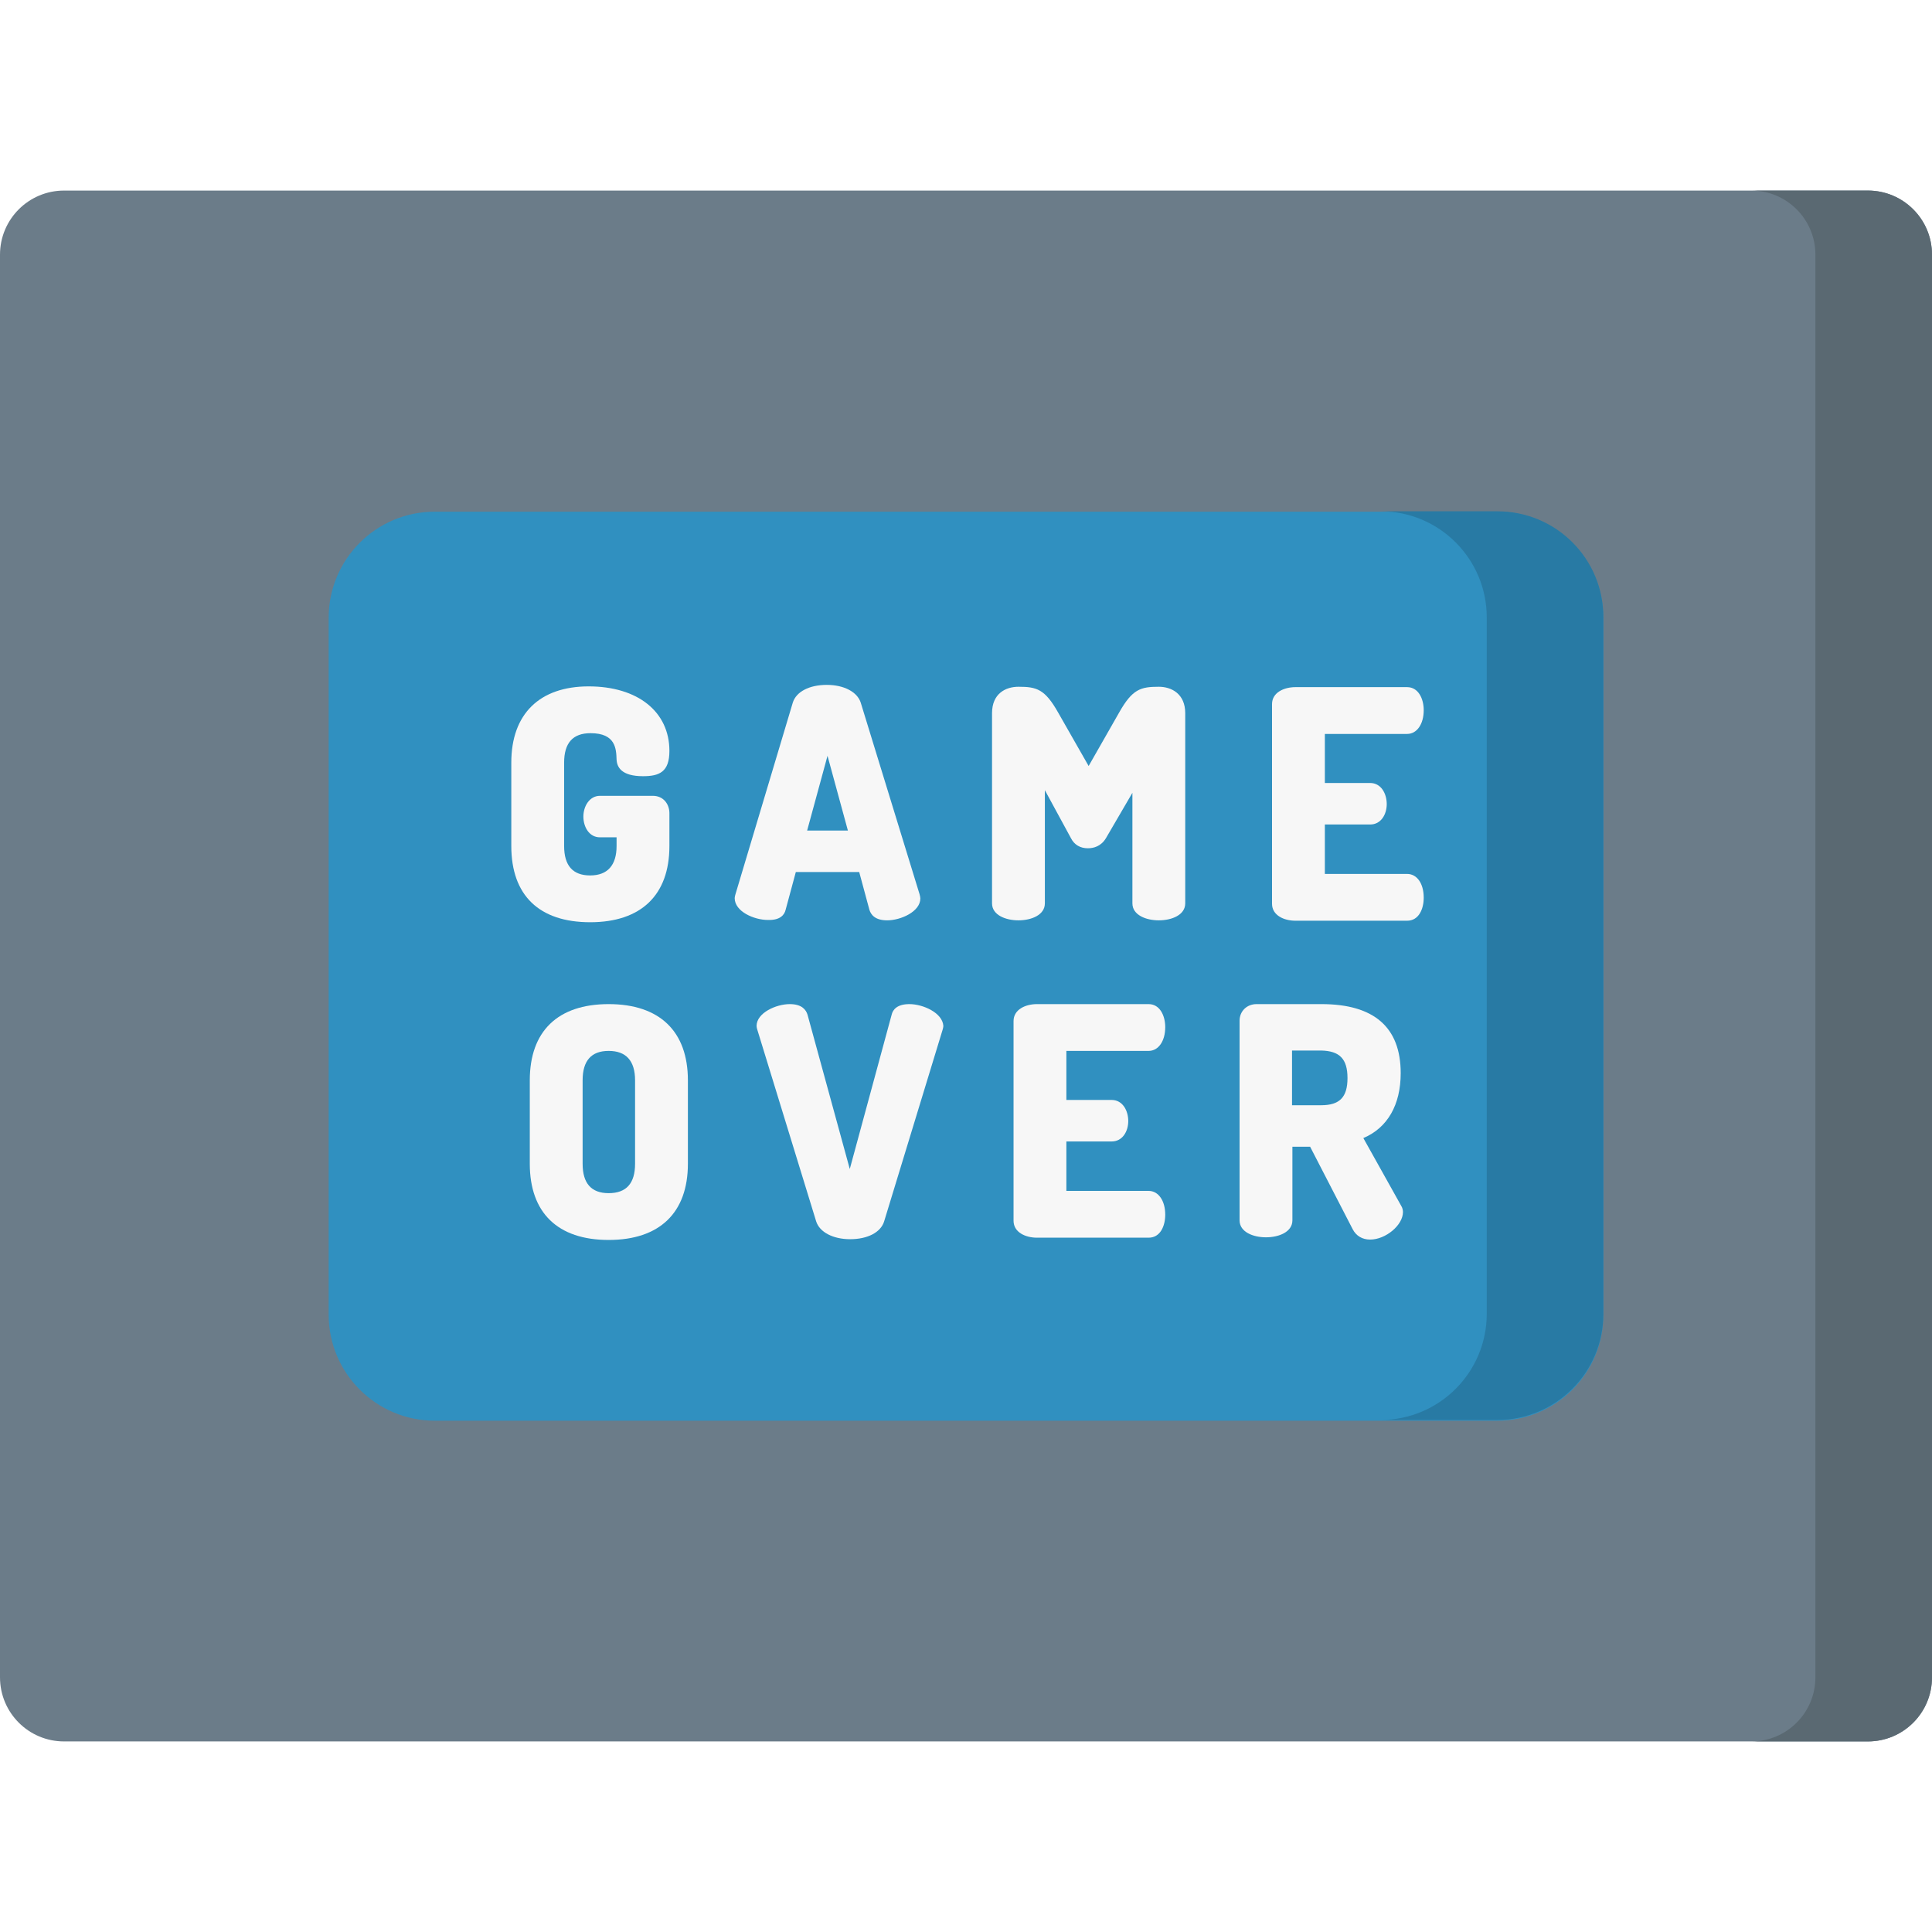
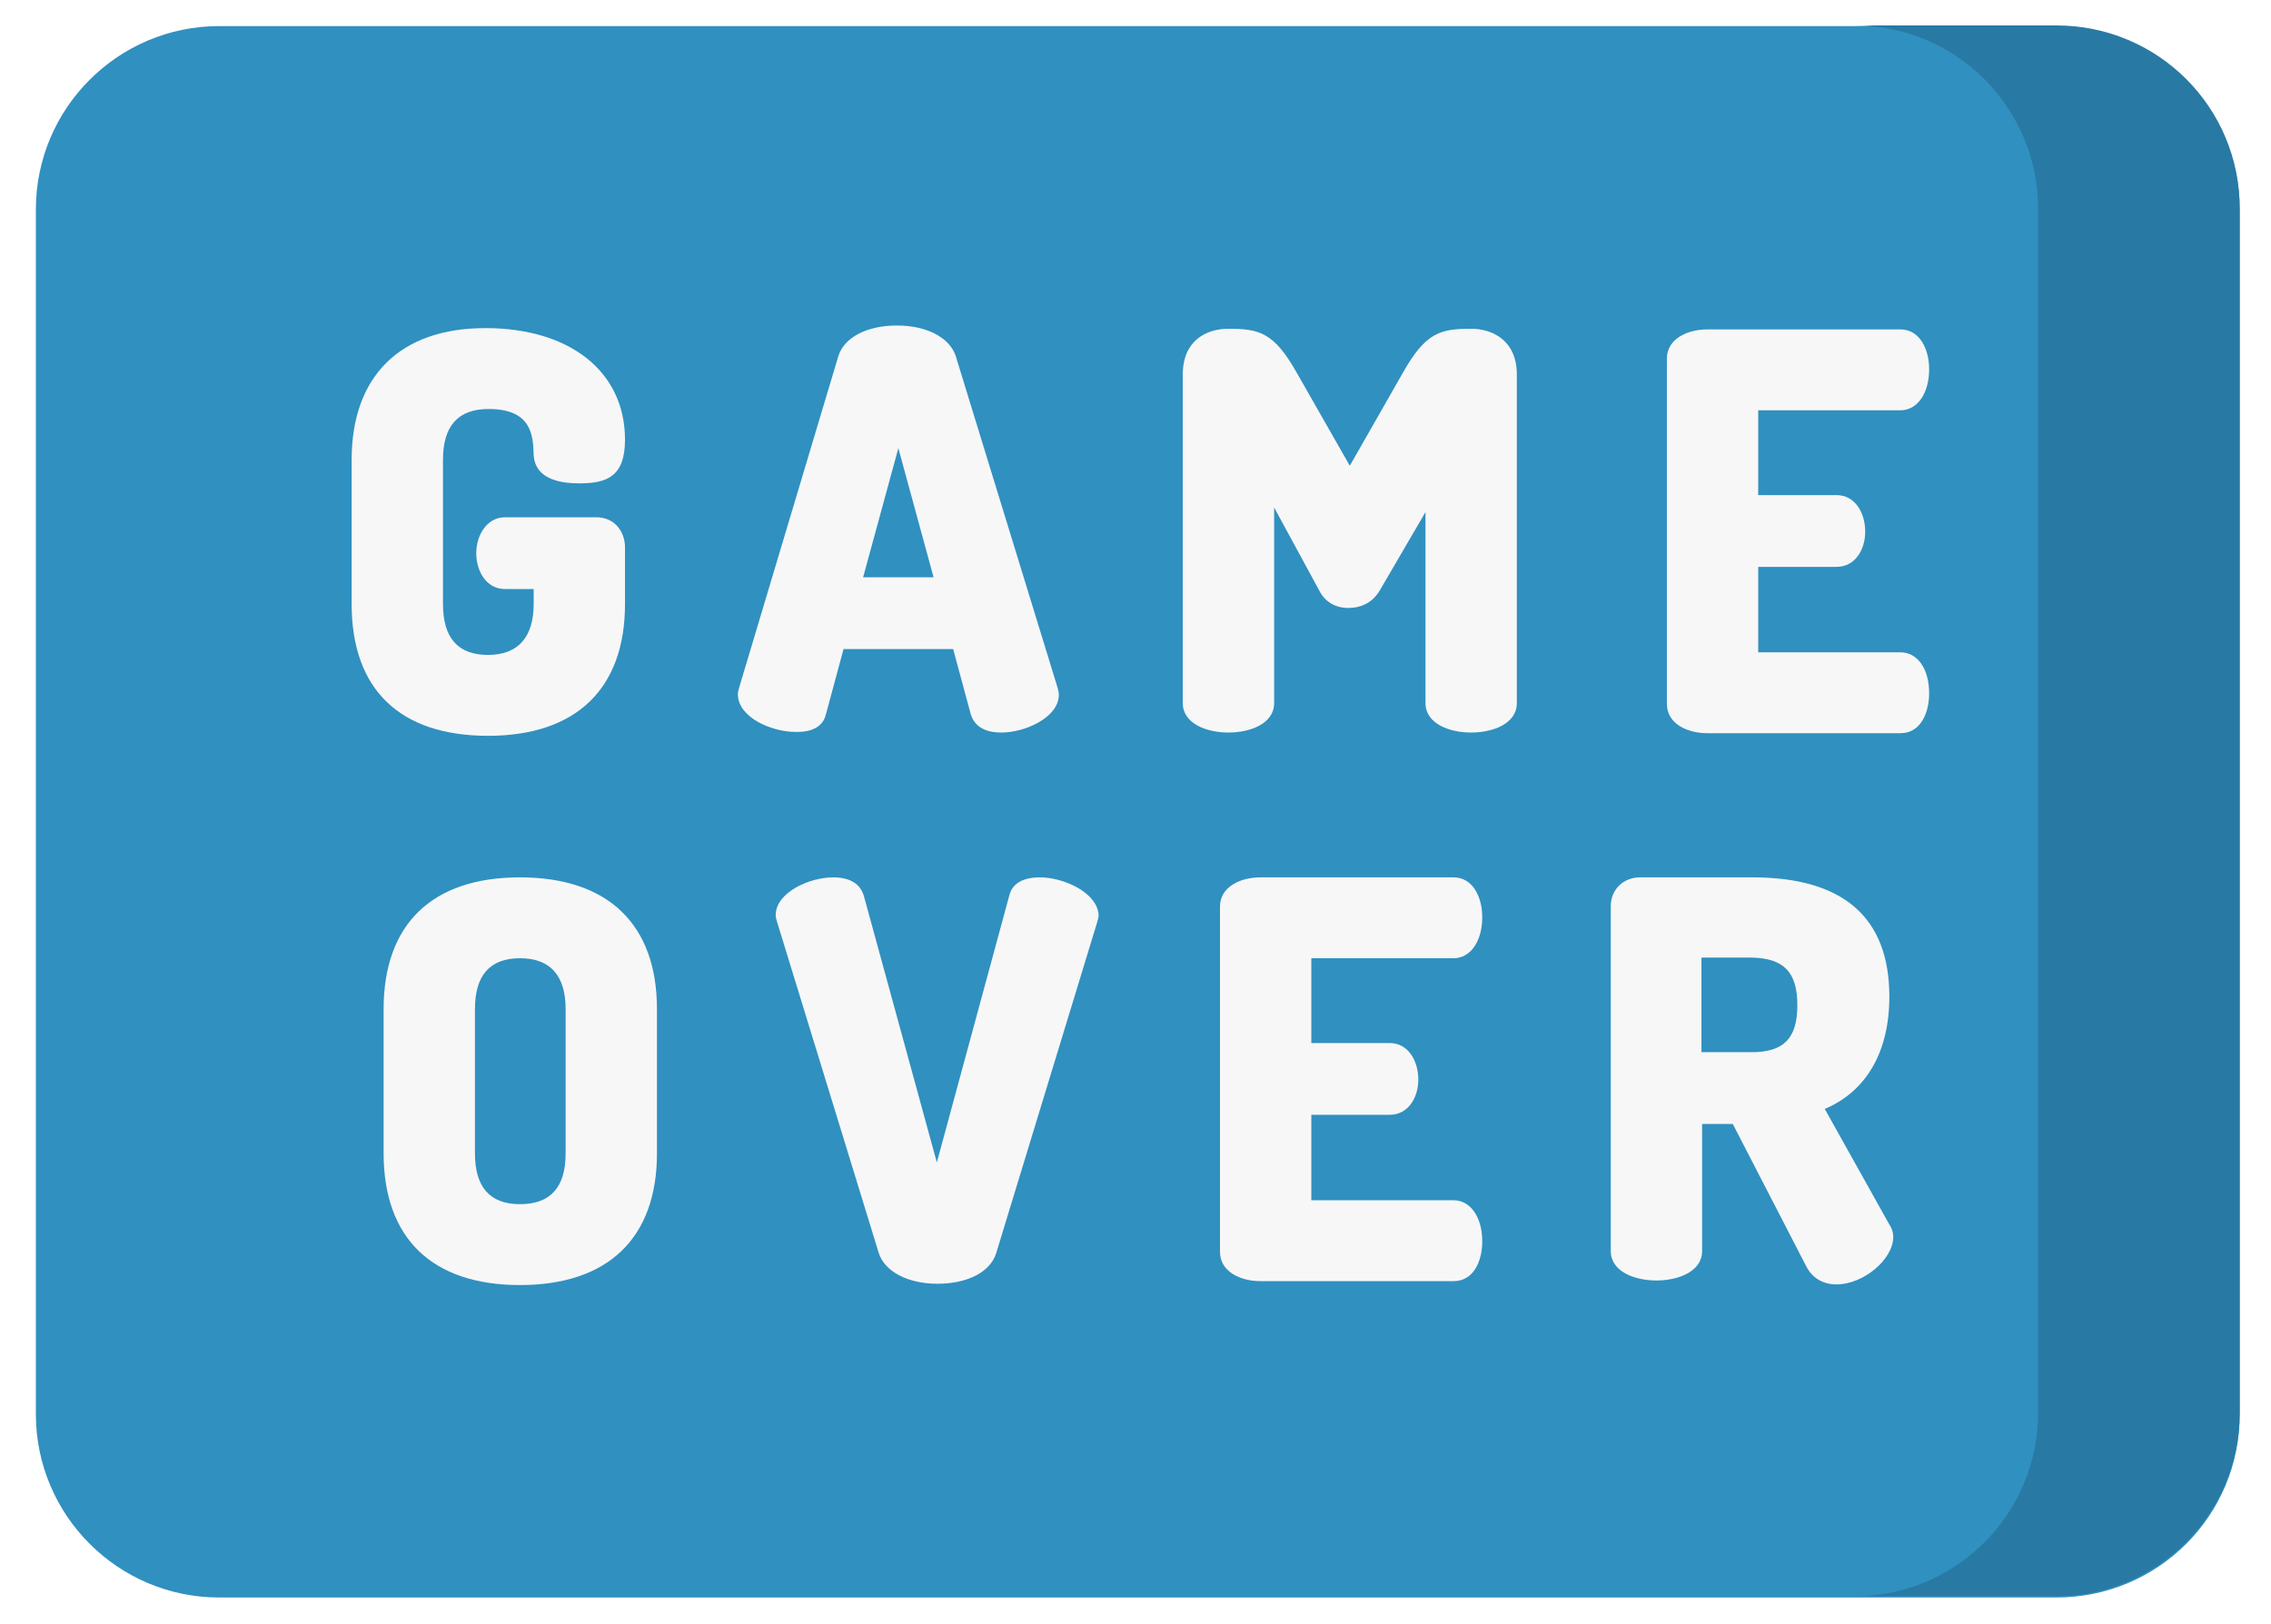
- <svg xmlns="http://www.w3.org/2000/svg" version="1.1" id="Capa_1" x="0px" y="0px" viewBox="0 0 512 512" style="enable-background:new 0 0 512 512;" xml:space="preserve">
+ <svg xmlns="http://www.w3.org/2000/svg" version="1.1" id="Capa_1" x="0px" y="0px" viewBox="0 0 348.1 248.9" style="enable-background:new 0 0 348.1 248.9;" xml:space="preserve">
  <style type="text/css">
- 	.st0{fill:#6B7C89;}
- 	.st1{fill:#5A6972;}
- 	.st2{fill:#3090C0;}
- 	.st3{fill:#287AA4;}
- 	.st4{fill:#F7F7F7;}
+ 	.st0{fill:#3090C0;}
+ 	.st1{fill:#287AA4;}
+ 	.st2{fill:#F7F7F7;}
</style>
  <g>
    <g>
-       <path class="st0" d="M495,461.5H17c-9.4,0-17-7.6-17-17v-377c0-9.4,7.6-17,17-17h478c9.4,0,17,7.6,17,17v377    C512,453.9,504.4,461.5,495,461.5L495,461.5z" />
+       <path class="st0" d="M315.2,244.9H33.6c-15.5,0-28.1-12.6-28.1-28.1V32.1C5.5,16.6,18.1,4,33.6,4h281.6    c15.5,0,28.1,12.6,28.1,28.1v184.6C343.4,232.3,330.8,244.9,315.2,244.9L315.2,244.9z" />
    </g>
  </g>
  <g>
    <g>
-       <path class="st1" d="M495,50.5h-30.9c9.4,0,17,7.6,17,17v377c0,9.4-7.6,17-17,17H495c9.4,0,17-7.6,17-17v-377    C512,58.1,504.4,50.5,495,50.5z" />
+       <path class="st1" d="M315.2,3.9h-30.9c15.5,0,28.1,12.6,28.1,28.1v184.6c0,15.5-12.6,28.1-28.1,28.1h30.9    c15.5,0,28.1-12.6,28.1-28.1V32.1C343.4,16.5,330.8,3.9,315.2,3.9L315.2,3.9z" />
    </g>
  </g>
  <g>
-     <g>
-       <path class="st2" d="M396.8,376.5H115.2c-15.5,0-28.1-12.6-28.1-28.1V163.7c0-15.5,12.6-28.1,28.1-28.1h281.6    c15.5,0,28.1,12.6,28.1,28.1v184.6C425,363.9,412.4,376.5,396.8,376.5L396.8,376.5z" />
-     </g>
-   </g>
-   <g>
-     <g>
-       <path class="st3" d="M396.8,135.5h-30.9c15.5,0,28.1,12.6,28.1,28.1v184.6c0,15.5-12.6,28.1-28.1,28.1h30.9    c15.5,0,28.1-12.6,28.1-28.1V163.7C425,148.1,412.4,135.5,396.8,135.5L396.8,135.5z" />
-     </g>
-   </g>
-   <g>
-     <path class="st4" d="M156.4,244.4c13.5,0,21-7.2,21-20.2v-8.7c0-2.3-1.5-4.6-4.4-4.6h-14c-2.8,0-4.4,2.8-4.4,5.5   c0,2.7,1.5,5.5,4.4,5.5h4.4v2.3c0,5.1-2.4,7.8-7,7.8c-4.6,0-6.9-2.6-6.9-7.8v-22.1c0-5.2,2.3-7.8,7-7.8c6.7,0,6.8,4.2,6.9,7   c0.1,2,1.3,4.4,7,4.4c4.3,0,7-1.1,7-6.7c0-10.4-8.4-17.1-21.4-17.1c-13,0-20.5,7.3-20.5,20.2v22.1   C135.5,237.3,142.9,244.4,156.4,244.4L156.4,244.4z" />
-     <path class="st4" d="M208.2,241.1l2.7-10h16.8l2.7,10c0.4,1.3,1.5,2.8,4.7,2.8c3.6,0,8.8-2.3,8.8-5.8c0-0.3-0.1-0.7-0.2-1.1   l-15.6-50.8c-0.9-2.8-4.4-4.7-9-4.7c-4.6,0-8.1,1.8-9,4.7L194.9,237c-0.1,0.4-0.2,0.7-0.2,1c0,3.6,5.2,5.8,8.8,5.8   C206.8,243.9,207.9,242.4,208.2,241.1L208.2,241.1z M219.3,200.3l5.4,19.8h-10.8L219.3,200.3z" />
-     <path class="st4" d="M307.1,182c-4.8,0-7,0.6-10.5,6.8l-8.1,14.2l-8.1-14.2c-3.5-6.2-5.7-6.8-10.5-6.8c-3.4,0-7,1.8-7,7v50.4   c0,3.1,3.6,4.5,7,4.5s7-1.4,7-4.5v-30l6.9,12.7c0.9,1.8,2.5,2.7,4.5,2.7c1.5,0,3.5-0.5,4.8-2.7l7-12v29.3c0,3.1,3.6,4.5,7,4.5   s7-1.4,7-4.5v-50.4C314.1,183.9,310.5,182,307.1,182z" />
-     <path class="st4" d="M372.9,231.6h-21.8v-13.1h12c2.9,0,4.4-2.7,4.4-5.4c0-2.8-1.5-5.6-4.4-5.6h-12v-13h21.8c2.6,0,4.4-2.6,4.4-6.3   c0-3-1.4-6.1-4.4-6.1h-29.6c-3,0-6.2,1.4-6.2,4.5v52.9c0,3.1,3.2,4.5,6.2,4.5h29.6c3.1,0,4.4-3.1,4.4-6.1   C377.3,234.1,375.5,231.6,372.9,231.6L372.9,231.6z" />
-     <path class="st4" d="M161.3,266.1c-13.5,0-20.9,7.2-20.9,20.2v22.1c0,13,7.4,20.2,20.9,20.2c13.5,0,21-7.2,21-20.2v-22.1   C182.3,273.3,174.8,266.1,161.3,266.1L161.3,266.1z M154.4,286.3c0-5.2,2.3-7.8,6.9-7.8c4.6,0,7,2.6,7,7.8v22.1   c0,5.2-2.3,7.8-7,7.8c-4.6,0-6.9-2.6-6.9-7.8V286.3z" />
-     <path class="st4" d="M241,266.1c-3.3,0-4.4,1.5-4.7,2.8l-11.1,40.9L214,268.9c-0.4-1.3-1.5-2.8-4.7-2.8c-3.6,0-8.8,2.3-8.8,5.8   c0,0.3,0.1,0.7,0.2,1l15.6,50.8c0.9,2.8,4.4,4.7,9,4.7s8.1-1.8,9-4.7l15.5-50.8c0.1-0.4,0.2-0.7,0.2-1   C249.8,268.4,244.6,266.1,241,266.1z" />
-     <path class="st4" d="M304.4,278.5c2.6,0,4.4-2.6,4.4-6.3c0-3-1.4-6.1-4.4-6.1h-29.6c-3,0-6.2,1.4-6.2,4.5v52.9   c0,3.1,3.2,4.5,6.2,4.5h29.6c3.1,0,4.4-3.1,4.4-6.1c0-3.7-1.8-6.3-4.4-6.3h-21.8v-13.1h12c2.9,0,4.4-2.7,4.4-5.4   c0-2.8-1.5-5.6-4.4-5.6h-12v-13L304.4,278.5z" />
-     <path class="st4" d="M361.3,301.6c6.4-2.7,9.9-8.8,9.9-17.2c0-12.2-7.1-18.3-21-18.3h-17.2c-2.6,0-4.5,1.9-4.5,4.4v52.9   c0,3.1,3.6,4.5,7,4.5s7-1.4,7-4.5v-19.5h4.7l11.3,21.9c0.9,1.7,2.5,2.7,4.6,2.7c4.1,0,8.7-3.8,8.7-7.3c0-0.4-0.1-1.1-0.5-1.7   L361.3,301.6z M357.1,285.7c0,5.1-2.1,7.2-7,7.2h-7.7v-14.5h7.7C355,278.5,357.1,280.6,357.1,285.7z" />
+     <path class="st2" d="M74.8,112.8c13.5,0,21-7.2,21-20.2v-8.7c0-2.3-1.5-4.6-4.4-4.6h-14c-2.8,0-4.4,2.8-4.4,5.5s1.5,5.5,4.4,5.5   h4.4v2.3c0,5.1-2.4,7.8-7,7.8s-6.9-2.6-6.9-7.8V70.5c0-5.2,2.3-7.8,7-7.8c6.7,0,6.8,4.2,6.9,7c0.1,2,1.3,4.4,7,4.4   c4.3,0,7-1.1,7-6.7c0-10.4-8.4-17.1-21.4-17.1s-20.5,7.3-20.5,20.2v22.1C53.9,105.7,61.3,112.8,74.8,112.8L74.8,112.8z" />
+     <path class="st2" d="M126.6,109.5l2.7-10h16.8l2.7,10c0.4,1.3,1.5,2.8,4.7,2.8c3.6,0,8.8-2.3,8.8-5.8c0-0.3-0.1-0.7-0.2-1.1   l-15.6-50.8c-0.9-2.8-4.4-4.7-9-4.7s-8.1,1.8-9,4.7l-15.2,50.8c-0.1,0.4-0.2,0.7-0.2,1c0,3.6,5.2,5.8,8.8,5.8   C125.2,112.3,126.3,110.8,126.6,109.5L126.6,109.5z M137.7,68.7l5.4,19.8h-10.8L137.7,68.7z" />
+     <path class="st2" d="M225.5,50.4c-4.8,0-7,0.6-10.5,6.8l-8.1,14.2l-8.1-14.2c-3.5-6.2-5.7-6.8-10.5-6.8c-3.4,0-7,1.8-7,7v50.4   c0,3.1,3.6,4.5,7,4.5s7-1.4,7-4.5v-30l6.9,12.7c0.9,1.8,2.5,2.7,4.5,2.7c1.5,0,3.5-0.5,4.8-2.7l7-12v29.3c0,3.1,3.6,4.5,7,4.5   s7-1.4,7-4.5V57.4C232.5,52.3,228.9,50.4,225.5,50.4z" />
+     <path class="st2" d="M291.3,100h-21.8V86.9h12c2.9,0,4.4-2.7,4.4-5.4c0-2.8-1.5-5.6-4.4-5.6h-12v-13h21.8c2.6,0,4.4-2.6,4.4-6.3   c0-3-1.4-6.1-4.4-6.1h-29.6c-3,0-6.2,1.4-6.2,4.5v52.9c0,3.1,3.2,4.5,6.2,4.5h29.6c3.1,0,4.4-3.1,4.4-6.1   C295.7,102.5,293.9,100,291.3,100L291.3,100z" />
+     <path class="st2" d="M79.7,134.5c-13.5,0-20.9,7.2-20.9,20.2v22.1c0,13,7.4,20.2,20.9,20.2s21-7.2,21-20.2v-22.1   C100.7,141.7,93.2,134.5,79.7,134.5L79.7,134.5z M72.8,154.7c0-5.2,2.3-7.8,6.9-7.8c4.6,0,7,2.6,7,7.8v22.1c0,5.2-2.3,7.8-7,7.8   c-4.6,0-6.9-2.6-6.9-7.8V154.7z" />
+     <path class="st2" d="M159.4,134.5c-3.3,0-4.4,1.5-4.7,2.8l-11.1,40.9l-11.2-40.9c-0.4-1.3-1.5-2.8-4.7-2.8c-3.6,0-8.8,2.3-8.8,5.8   c0,0.3,0.1,0.7,0.2,1l15.6,50.8c0.9,2.8,4.4,4.7,9,4.7s8.1-1.8,9-4.7l15.5-50.8c0.1-0.4,0.2-0.7,0.2-1   C168.2,136.8,163,134.5,159.4,134.5z" />
+     <path class="st2" d="M222.8,146.9c2.6,0,4.4-2.6,4.4-6.3c0-3-1.4-6.1-4.4-6.1h-29.6c-3,0-6.2,1.4-6.2,4.5v52.9   c0,3.1,3.2,4.5,6.2,4.5h29.6c3.1,0,4.4-3.1,4.4-6.1c0-3.7-1.8-6.3-4.4-6.3H201v-13.1h12c2.9,0,4.4-2.7,4.4-5.4   c0-2.8-1.5-5.6-4.4-5.6h-12v-13H222.8z" />
+     <path class="st2" d="M279.7,170c6.4-2.7,9.9-8.8,9.9-17.2c0-12.2-7.1-18.3-21-18.3h-17.2c-2.6,0-4.5,1.9-4.5,4.4v52.9   c0,3.1,3.6,4.5,7,4.5c3.4,0,7-1.4,7-4.5v-19.5h4.7l11.3,21.9c0.9,1.7,2.5,2.7,4.6,2.7c4.1,0,8.7-3.8,8.7-7.3c0-0.4-0.1-1.1-0.5-1.7   L279.7,170z M275.5,154.1c0,5.1-2.1,7.2-7,7.2h-7.7v-14.5h7.7C273.4,146.9,275.5,149,275.5,154.1z" />
  </g>
</svg>
